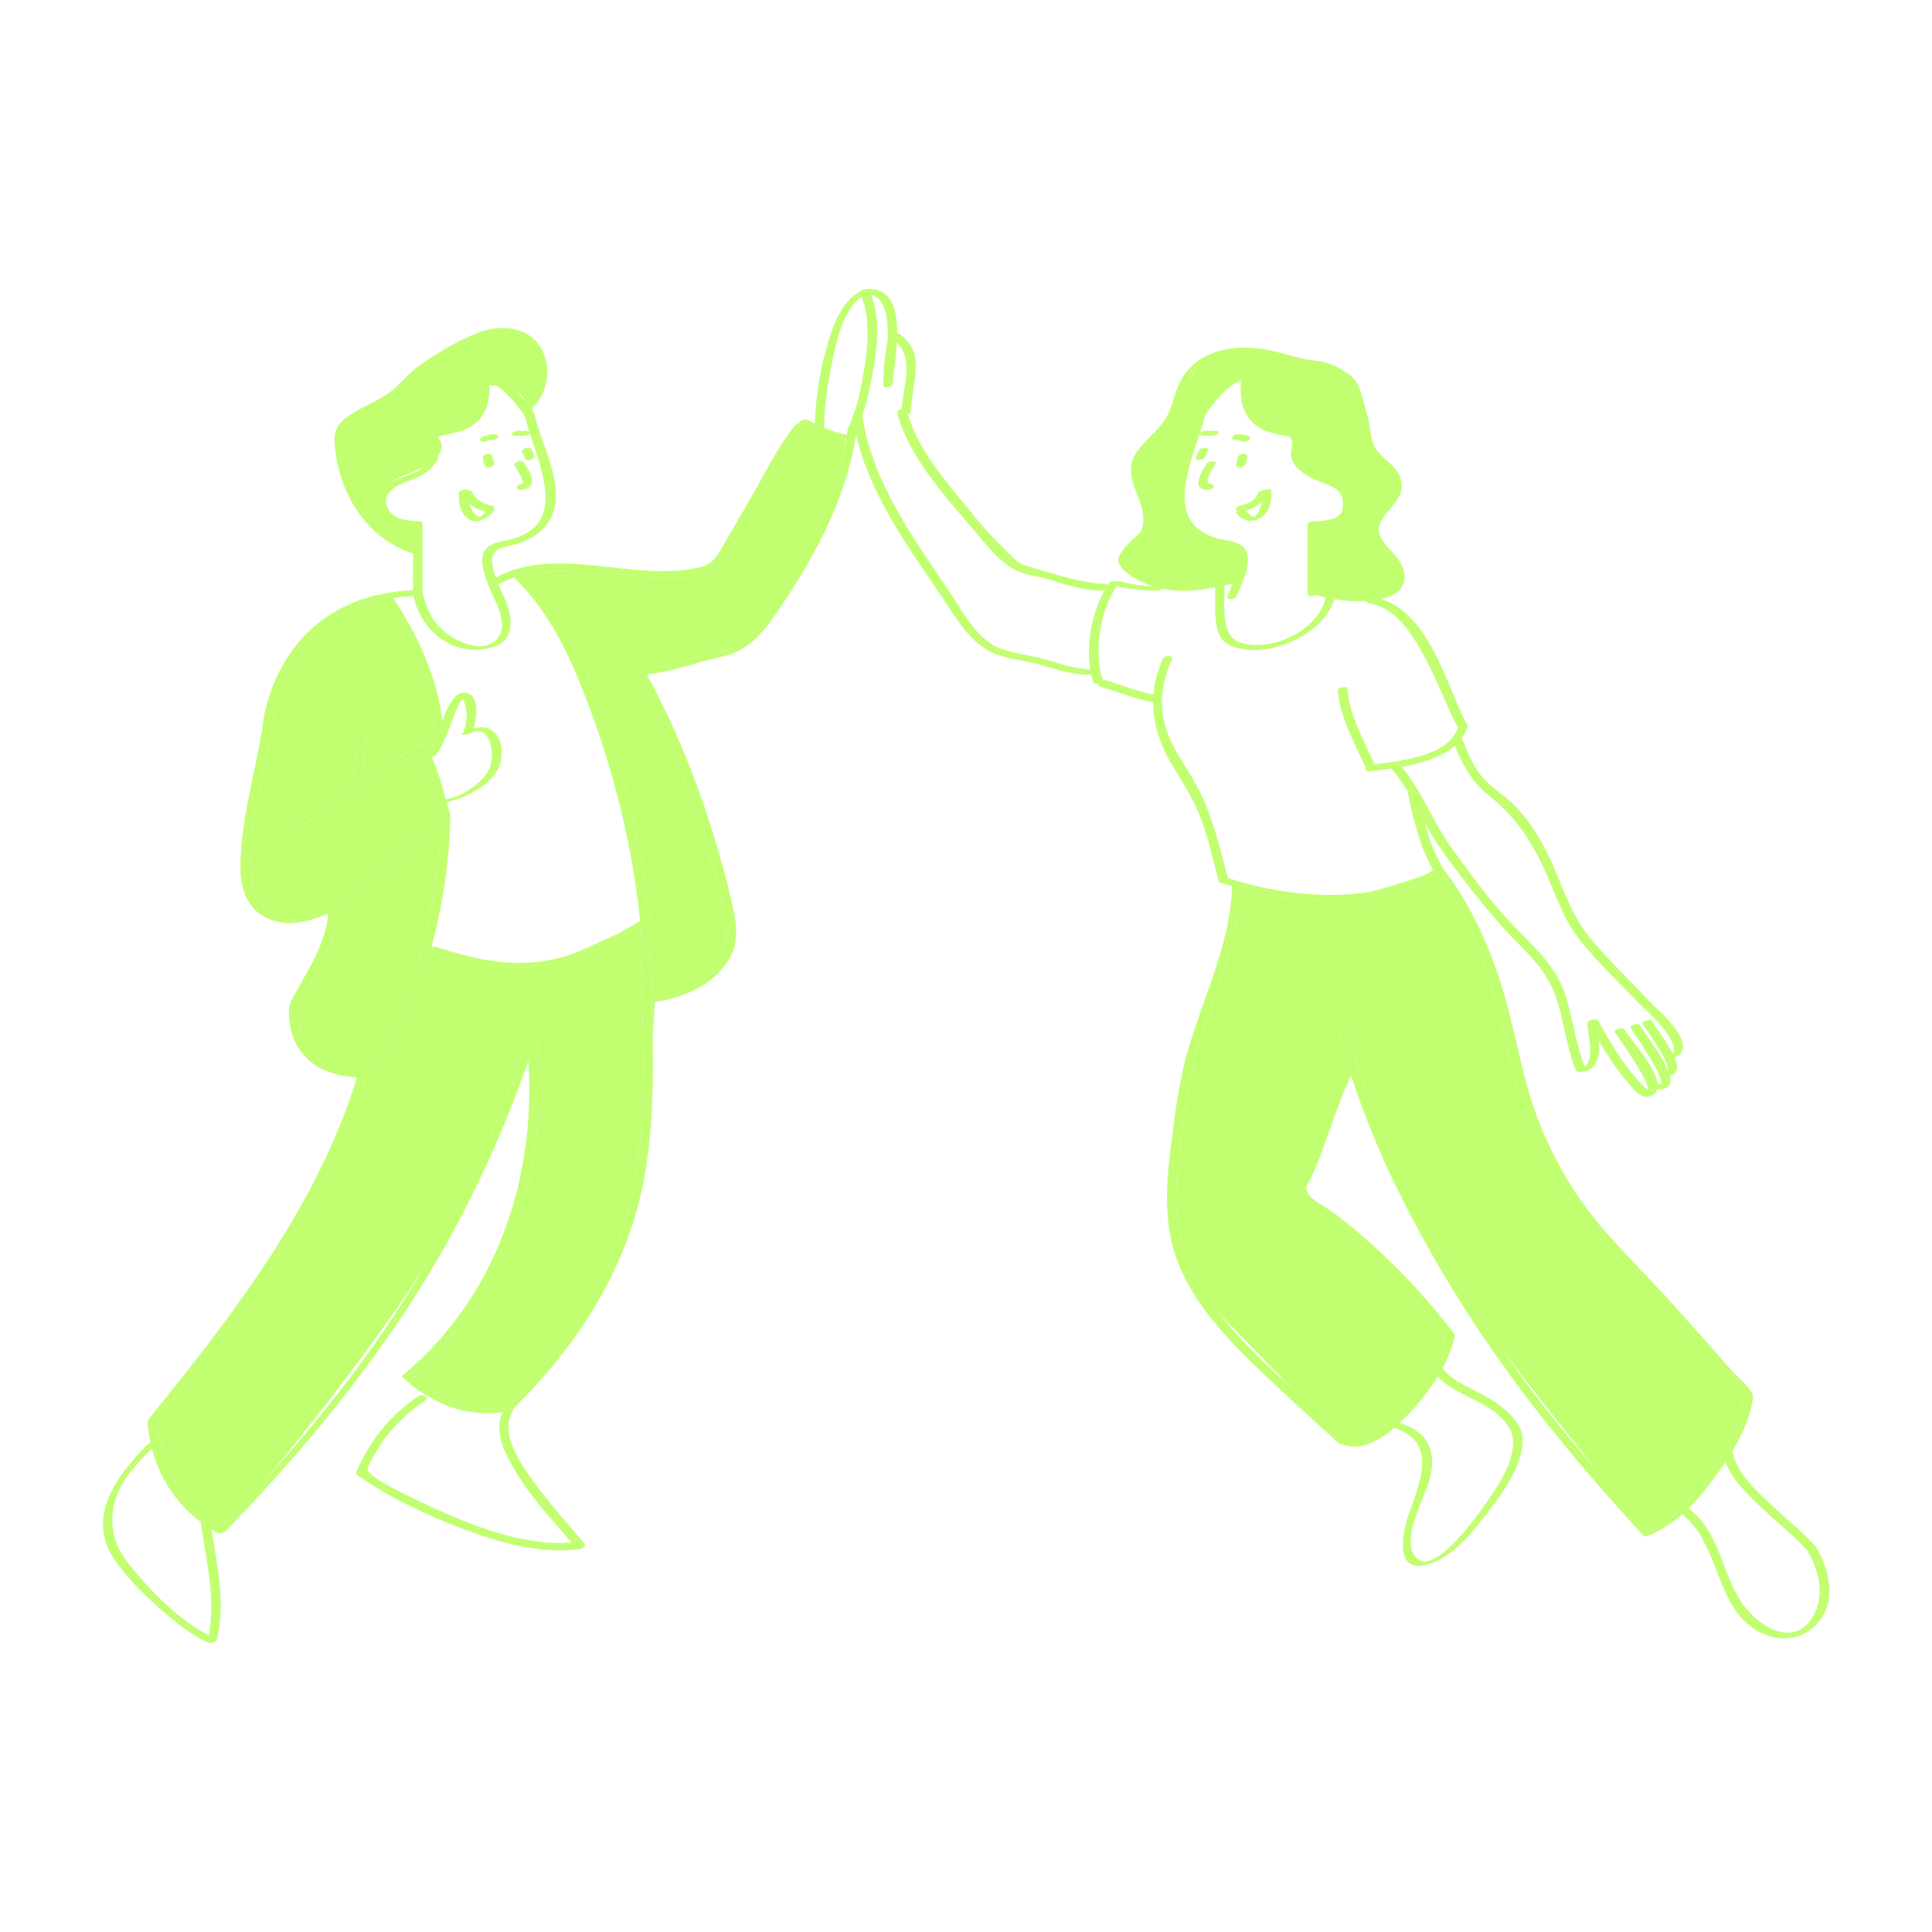
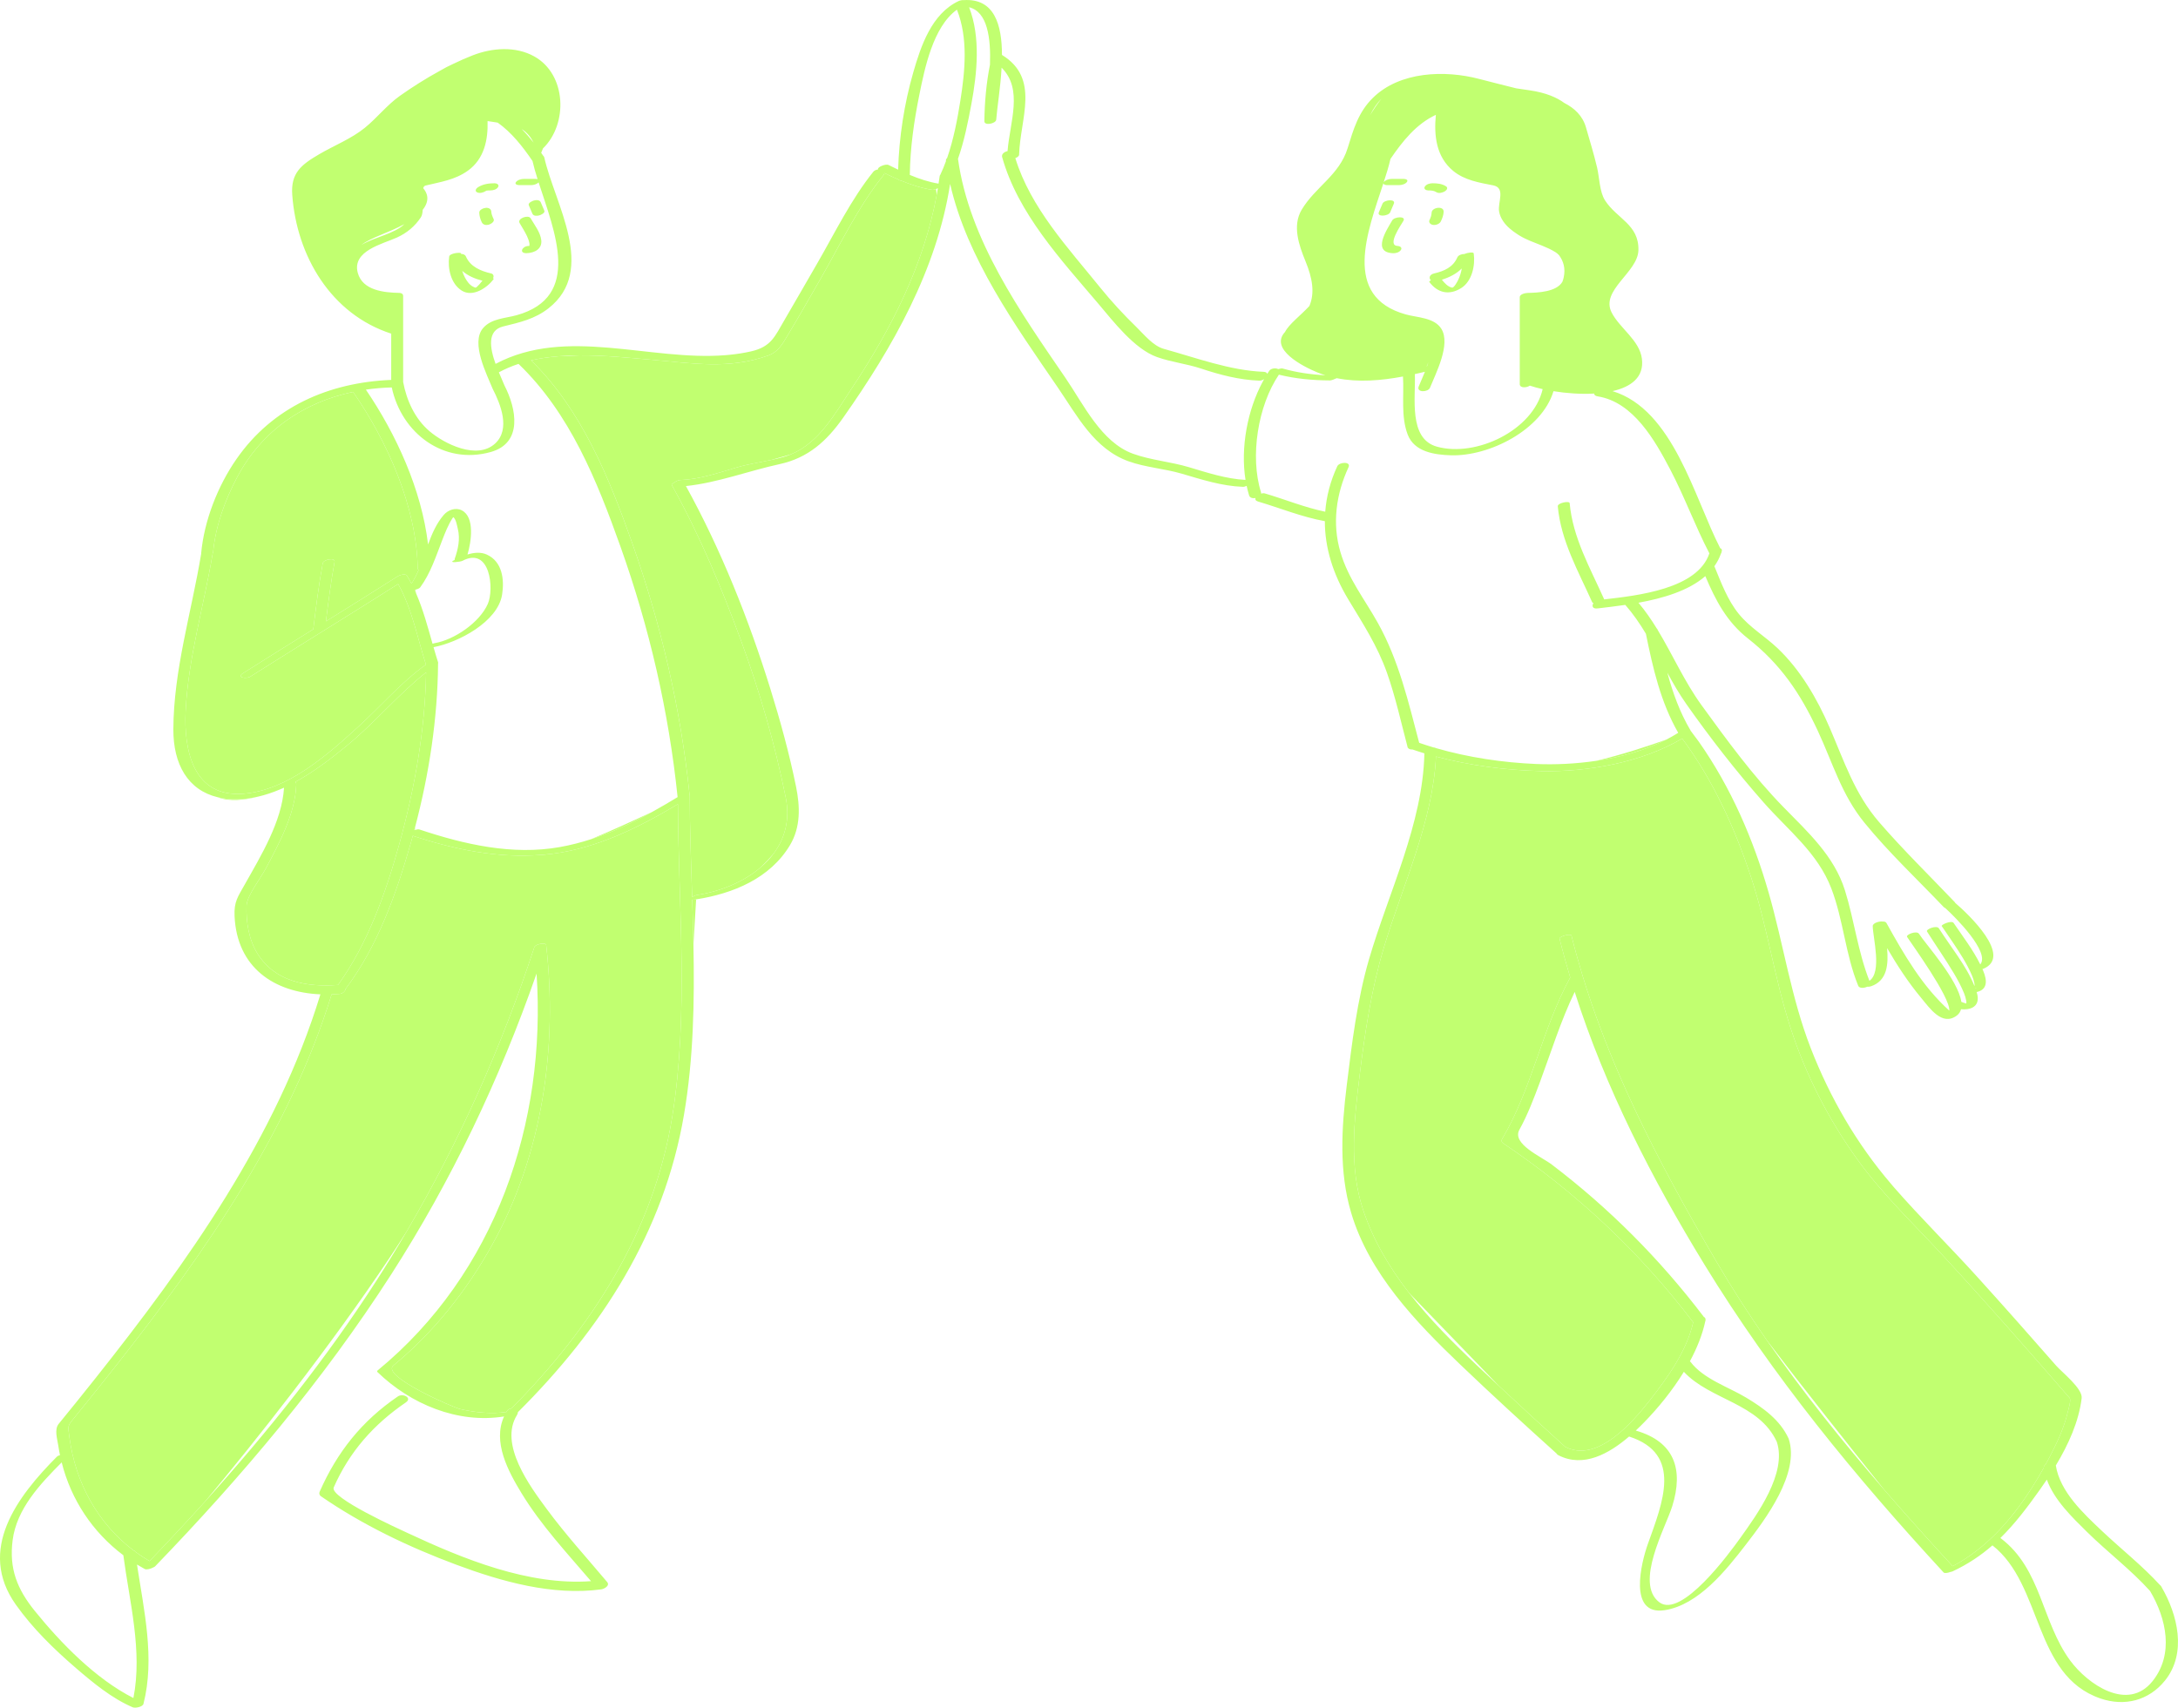
- <svg xmlns="http://www.w3.org/2000/svg" version="1.1" id="Layer_1" x="0px" y="0px" width="595.28px" height="595.28px" viewBox="0 0 595.28 595.28" enable-background="new 0 0 595.28 595.28" xml:space="preserve">
+ <svg xmlns="http://www.w3.org/2000/svg" version="1.1" id="Layer_1" x="0px" y="0px" enable-background="new 0 0 595.28 595.28" xml:space="preserve" viewBox="31.74 89.05 531.91 417.14">
  <path id="color_x5F_2" fill="#c1ff70" d="M135.806,253.29c-0.27,14.243-2.789,28.378-6.586,42.085  c-3.281,11.85-7.67,24.195-14.926,34.275c-7.624,0.569-15.365-0.738-19.685-7.682c-2.11-3.394-2.791-7.727-2.658-11.665  c0.083-2.459,3.295-6.443,4.746-9.176c3.271-6.156,7.138-13.299,7.396-20.425c0.01-0.273-0.074-0.484-0.215-0.645  c4.652-2.551,8.963-5.894,12.774-9.027C123.31,265.559,129.026,258.639,135.806,253.29z M100.012,281.936  c0.405-0.161,0.773-0.313,1.096-0.451c0.001-0.009,0.002-0.018,0.002-0.025C100.746,281.626,100.379,281.781,100.012,281.936z   M89.982,284.299c-1.844,0.055-3.513-0.123-5.031-0.484c2.843,1.107,6.578,0.671,9.885-0.176  C93.241,284.009,91.623,284.25,89.982,284.299z M166.759,297.596c-0.357,0.046-0.713,0.077-1.069,0.116  c-0.541,0.08-1.119,0.136-1.735,0.167c-10.733,0.85-21.181-1.305-31.408-4.666c-0.155,0.563-0.297,1.131-0.457,1.691  c-3.562,12.445-8.075,25.248-15.94,35.689c-0.089,0.564-0.639,1.174-1.478,1.248c-0.652,0.057-1.3,0.092-1.944,0.115  c-10.324,33.439-30.736,62.833-52.172,90.09c-3.523,4.479-7.085,8.928-10.684,13.347c-1.686,2.068-1.57,1.827-1.172,4.804  c1.482,11.093,6.912,20.969,15.658,27.594c0.215,0.045,0.363,0.138,0.387,0.293c1.116,0.824,2.288,1.592,3.51,2.307  c4.644-4.836,9.225-9.739,13.717-14.725c12.043-14.496,29.971-36.98,45.135-59.694c1.336-2.001,2.622-3.997,3.879-5.989  c12.904-21.979,23.297-45.268,31.245-69.543c0.23-0.703,2.173-1.092,2.742-0.768c0.086,0.039,0.14,0.094,0.147,0.166  c0.001,0.008,0.002,0.016,0.002,0.023c0.002,0.008,0.002,0.018,0.003,0.025c2.843,24.932-0.901,51.206-13.22,73.314  c-6.197,11.124-14.229,21.303-24.091,29.416c-3.118,2.564,14.68,10.283,16.345,10.652c3.695,0.822,7.518,1.23,11.271,0.695  c0.045-0.076,0.077-0.153,0.124-0.229c0.236-0.377,0.657-0.58,1.095-0.633c19.648-19.828,34.757-43.272,39.263-71.229  c4.065-25.216,1.519-50.979,1.392-76.388C187.881,291.111,177.738,296.183,166.759,297.596z M537.185,430.553  c-10.227-11.805-20.548-23.541-31.146-35.014c-7.001-7.578-14.524-14.715-20.583-23.106c-7.134-9.88-12.705-20.763-16.454-32.366  c-3.913-12.112-5.657-24.754-9.653-36.842c-3.975-12.021-9.238-23.566-16.785-33.77c-9.863,5.871-23.152,8.214-34.401,7.957  c-8.51-0.194-17.358-1.326-25.724-3.551c-0.793,16.021-8.169,31.496-12.727,46.648c-3.055,10.155-4.659,20.919-5.949,31.434  c-1.311,10.689-2.605,22.172,0.857,32.596c2.511,7.557,6.506,14.242,11.28,20.388l21.923,22.688  c5.355,5.002,10.748,9.968,16.193,14.875c7.794,3.981,16.322-5.878,20.561-11.275c4.334-5.52,9.125-12.153,10.67-19.164  c-13.018-17.145-28.574-31.734-46.439-43.747c-0.312-0.209-0.459-0.61-0.256-0.952c7.346-12.382,9.78-26.916,16.67-39.527  c-0.938-3.133-1.813-6.282-2.596-9.451c-0.146-0.597,2.758-1.345,2.898-0.777c0.791,3.201,1.678,6.369,2.629,9.514  c0.066,0.09,0.1,0.196,0.095,0.321c2.564,8.424,5.68,16.65,9.185,24.717c1.091,2.511,2.217,5.007,3.379,7.487  c6.02,12.849,12.924,25.311,20.075,37.527c3.88,6.628,8.035,13.066,12.399,19.355c8.838,11.572,19.748,25.353,28.556,36.371  c5.491,6.345,11.107,12.584,16.786,18.752c2.145-1.141,4.158-2.464,6.049-3.944c0.761-0.595,1.502-1.213,2.225-1.854  c5.703-5.074,10.233-11.537,13.975-18.254c-0.037-0.318,0.153-0.6,0.451-0.819c0.281-0.515,0.562-1.029,0.834-1.546  c1.879-3.565,3.647-7.296,4.574-11.241C536.919,433.193,537.596,431.027,537.185,430.553z M91.187,282.943  c10.888-0.857,20.612-9.563,28.313-16.604c5.361-4.9,10.319-10.72,16.265-14.943c-2.078-6.5-3.405-13.685-6.79-19.681  c-6.032,3.821-12.09,7.601-18.15,11.374c-0.116,0.099-0.259,0.186-0.419,0.262c-5.862,3.65-11.726,7.303-17.56,11  c-0.906,0.574-3.444,0.228-1.787-0.822c5.712-3.62,11.452-7.197,17.192-10.771c0.654-5.378,1.331-10.768,2.304-16.097  c0.179-0.978,3.098-1.475,2.896-0.369c-0.879,4.814-1.514,9.68-2.111,14.539c5.861-3.651,11.721-7.308,17.549-11.012  c0.413-0.263,1.871-0.753,2.241-0.15c0.393,0.639,0.754,1.295,1.1,1.959c0.675-1.046,1.237-2.161,1.734-3.317  c-0.128-0.131-0.212-0.301-0.216-0.524c-0.285-14.958-7.363-30.831-15.775-43.004c-11.947,2.517-22.209,9.347-28.278,20.771  c-2.979,5.605-5.314,11.982-5.905,18.356c-0.01,0.104-0.049,0.199-0.1,0.291c-2.131,12.772-5.969,25.515-6.611,38.49  C76.604,272.293,78.905,283.91,91.187,282.943z M200.797,308.826c0.117,3.659,0.222,7.32,0.295,10.98  c0.332-5.375,0.577-9.635,0.658-11.055c-0.078,0.012-0.155,0.027-0.232,0.039C201.192,308.84,200.963,308.846,200.797,308.826z   M133.371,234.031l-0.213-0.936c-0.063,0.012-0.126,0.023-0.189,0.033C133.107,233.428,133.24,233.729,133.371,234.031z   M259.345,135.414c-2.634-0.427-5.113-1.238-7.53-2.236c-0.278-0.026-0.517-0.109-0.654-0.269c-1.152-0.494-2.291-1.028-3.426-1.582  c-0.021,0.17-0.099,0.359-0.27,0.571c-6.163,7.654-10.629,17.111-15.52,25.594c-2.557,4.436-5.078,8.895-7.727,13.275  c-1.329,2.199-2.324,4.225-4.9,5.142c-9.591,3.416-18.387,1.89-28.279,1.036c-5.49-0.474-11.656-1.121-17.777-1.084  c-1.838,0.061-3.55,0.136-5.108,0.217c-2.286,0.186-4.538,0.498-6.715,1c12.383,12.115,19.063,28.668,24.737,44.736  c7.045,19.946,11.81,40.355,13.973,61.412c0,0.006-0.001,0.012,0,0.018c0.025,0.03,0.042,0.064,0.042,0.104  c0.013,8.242,0.317,16.545,0.587,24.863c0.306-0.242,0.797-0.479,1.264-0.549c5.642-0.854,11.384-3.179,15.584-6.83  c1.012-0.983,2.026-2.059,2.99-3.189c2.779-3.702,4.123-8.338,3.009-13.824c-2.635-12.974-6.296-25.728-10.863-38.153  c-4.74-12.897-10.093-25.79-16.786-37.821c-0.061-0.047-0.087-0.107-0.094-0.172c-0.025-0.046-0.048-0.092-0.073-0.137  c-0.091-0.162,0.185-0.395,0.595-0.6c0.414-0.324,0.986-0.603,1.416-0.618c4.778-0.173,9.316-1.752,13.863-3.085  c2.74-0.803,5.57-1.232,8.349-1.818c1.771-0.483,3.424-0.951,4.867-1.384c6.988-2.889,10.776-9.992,14.847-16.104  c9.589-14.396,17.621-30.15,20.75-47.242c-0.045-0.632-0.102-1.123-0.152-1.457C259.959,135.369,259.58,135.452,259.345,135.414z   M421.596,274.899c5.993-0.896,11.922-2.548,17.069-5.169C434.432,271.236,427.869,273.419,421.596,274.899z M190.906,287.447  c-4.35,2.026-9.853,4.529-14.752,6.58C181.28,292.361,186.167,290.057,190.906,287.447z M133.122,291.079  c-0.067,0.255-0.138,0.507-0.205,0.761c0.048-0.016,0.097-0.033,0.146-0.049C133.078,291.6,133.098,291.362,133.122,291.079z   M494.23,379.031c-0.197-0.236-0.396-0.473-0.594-0.707c0.176,0.204,0.339,0.417,0.516,0.62  C494.178,378.974,494.205,379.002,494.23,379.031z" />
  <path id="color_x5F_1" d="M559.636,476.735c-0.03-0.054-0.06-0.109-0.091-0.162c-0.012-0.021-0.023-0.042-0.035-0.063  c-0.052-0.087-0.126-0.154-0.209-0.211c-4.364-4.78-9.523-8.827-14.221-13.268c-4.502-4.257-10.252-9.57-11.268-15.995  c3.068-5.094,5.615-10.7,6.31-16.438c0.283-2.346-4.821-6.34-6.202-7.918c-6.372-7.283-12.791-14.526-19.282-21.705  c-6.695-7.405-13.846-14.428-20.407-21.945c-0.025-0.029-0.053-0.058-0.078-0.087c-0.177-0.203-0.34-0.416-0.516-0.62  c-8.459-9.855-14.972-21.137-19.675-33.224c-4.794-12.321-6.652-25.354-10.282-38.001c-3.751-13.069-9.238-25.743-17.072-36.893  c-0.62-0.865-1.257-1.719-1.91-2.559c-0.019-0.024-0.045-0.041-0.068-0.062c-0.015-0.041-0.011-0.077-0.036-0.12  c-2.62-4.422-4.337-9.189-5.656-14.088c1.413,2.602,2.888,5.169,4.591,7.595c5.853,8.334,12.198,16.473,18.932,24.114  c6.01,6.82,13.189,12.267,16.535,21.024c2.939,7.691,3.432,16.114,6.56,23.753c0.267,0.651,1.412,0.592,2.191,0.227  c0.313,0.021,0.659-0.014,0.97-0.122c3.959-1.39,4.229-5.364,3.887-9.311c2.477,4.22,5.125,8.321,8.276,12.101  c2.088,2.502,5.152,7.088,8.754,4.369c0.542-0.408,0.867-0.936,1.033-1.545c1.067,0.105,2.077-0.016,2.829-0.423  c0,0,0,0,0.001-0.001c1.083-0.586,1.624-1.771,0.986-3.763c0-0.001,0-0.001-0.001-0.001c2.549-0.586,2.689-2.608,1.566-5.271  c-0.05-0.119-0.109-0.233-0.162-0.352c0.097-0.022,0.185-0.047,0.25-0.075c7.211-3.063-3.705-13.353-6.876-16.071  c-0.03-0.072-0.074-0.144-0.142-0.215c-6.178-6.482-12.595-12.74-18.453-19.519c-5.989-6.929-8.539-14.88-12.105-23.137  c-3.044-7.048-7.115-14.057-12.706-19.361c-3.093-2.935-6.744-5.033-9.465-8.376c-2.739-3.366-4.307-7.628-5.944-11.596  c-0.007-0.018-0.02-0.029-0.027-0.046c0.669-0.931,1.208-1.956,1.607-3.078c0.105-0.145,0.162-0.305,0.164-0.474  c0.013-0.038,0.028-0.074,0.04-0.113c0.117-0.39-0.063-0.63-0.379-0.749c-6.326-12.269-11.452-33.853-26.3-38.367  c4.532-1.03,7.748-3.393,7.177-7.905c-0.576-4.555-5.437-7.445-7.403-11.318c-2.758-5.433,6.396-9.771,6.549-15.17  c0.178-6.316-5.247-7.689-8.146-12.188c-1.364-2.116-1.374-5.631-1.949-8.048c-0.784-3.299-1.779-6.55-2.717-9.807  c-0.823-2.859-2.834-4.702-5.269-5.944c-1.811-1.331-4.475-2.51-8.412-3.091c-1.242-0.184-2.352-0.348-3.355-0.495  c-3.007-0.761-6.023-1.497-9-2.284c-8.371-2.211-19.395-1.881-25.994,4.607c-3.568,3.508-4.738,7.666-6.185,12.328  c-2.046,6.597-7.904,9.437-11.222,15.022c-2.336,3.935-0.626,8.747,0.945,12.571c1.691,4.117,2.308,7.73,0.952,10.927  c-2.168,2.347-4.972,4.403-5.958,6.351c-3.842,4.167,4.264,8.404,8,9.913c0.612,0.247,1.232,0.461,1.855,0.657  c-3.528-0.183-7-0.668-10.435-1.649c-0.217-0.062-0.638,0.013-1.076,0.147c-0.634-0.33-1.769-0.215-2.21,0.432  c-0.163,0.238-0.313,0.494-0.471,0.741c-0.056-0.282-0.326-0.494-0.918-0.516c-8.099-0.297-16.512-3.439-24.336-5.6  c-2.631-0.727-4.817-3.501-6.689-5.322c-3.138-3.053-6.109-6.257-8.86-9.663c-7.813-9.674-16.993-19.472-20.721-31.611  c0.505-0.184,0.911-0.487,0.921-0.837c0.263-8.897,5.216-18.614-4.184-24.376c-0.01-7.311-1.815-13.864-9.308-13.387  c-0.452-0.043-0.982,0.092-1.284,0.234c-6.602,3.12-9.217,10.978-11.092,17.504c-2.181,7.588-3.438,15.734-3.675,23.678  c-0.78-0.373-1.558-0.754-2.336-1.143c-0.678-0.338-2.83,0.511-2.573,1.1c-0.447,0.049-0.883,0.225-1.143,0.547  c-5.406,6.712-9.376,14.902-13.672,22.332c-2.682,4.639-5.344,9.291-8.049,13.918c-2.361,4.038-3.237,6.509-8.135,7.632  c-1.742,0.399-3.51,0.667-5.294,0.845c-0.32,0.031-0.64,0.063-0.962,0.088c-18.488,1.475-38.896-7.051-56.148,2.127  c-1.388-3.868-2.119-8.157,1.834-9.139c4.074-1.01,7.729-1.789,11.115-4.454c11.894-9.361,1.459-25.566-1.049-36.825  c-0.041-0.182-0.136-0.318-0.263-0.424c-0.165-0.241-0.331-0.482-0.498-0.721c0.135-0.317,0.284-0.677,0.442-1.074  c6.134-5.956,5.805-18.078-2.168-22.492c-4.543-2.516-10.212-2.092-14.955-0.26c-1.553,0.6-3.122,1.291-4.688,2.05  c-1.146,0.505-2.301,1.113-3.447,1.788c-3.402,1.861-6.713,3.962-9.697,6.078c-3.185,2.259-5.574,5.393-8.595,7.836  c-3.275,2.648-7.434,4.276-11.054,6.392c-4.431,2.589-7.029,4.591-6.633,9.977c1.098,14.903,9.432,29.104,24.171,33.881  c0,3.766,0,7.532,0,11.298c-15.187,0.626-28.937,6.559-37.82,19.374c-4.544,6.556-7.853,14.971-8.595,22.973  c-0.006,0.064,0.001,0.12,0.009,0.177c-0.011,0.026-0.026,0.052-0.03,0.079c-2.344,14.159-6.714,28.301-6.771,42.742  c-0.034,8.542,3.539,14.873,10.873,16.616c1.519,0.361,3.188,0.539,5.031,0.484c1.641-0.049,3.259-0.29,4.854-0.66  c1.759-0.408,3.486-0.988,5.176-1.703c0.367-0.154,0.734-0.31,1.098-0.477c0,0.008-0.001,0.017-0.002,0.025  c-0.521,8.234-5.615,16.564-9.554,23.566c-1.738,3.092-2.683,4.271-2.529,7.754c0.556,12.669,9.733,18.678,20.964,19.147  c-10.693,34.98-32.414,65.39-54.912,93.751c-2.973,3.748-5.977,7.471-9.003,11.174c-1.108,1.356-0.342,3.682-0.104,5.279  c0.117,0.795,0.259,1.582,0.419,2.361c-0.318,0.092-0.587,0.209-0.721,0.343c-9.728,9.771-19.583,22.786-10.049,36.196  c4.131,5.811,9.269,10.819,14.653,15.459c4.18,3.6,8.775,7.411,13.895,9.602c0.598,0.256,2.421-0.093,2.612-0.844  c2.836-11.12,0.119-22.834-1.582-34.035c0.628,0.382,1.265,0.754,1.917,1.106c0.394,0.212,1.426-0.039,2.059-0.397  c0.193-0.076,0.354-0.164,0.447-0.261c21.285-22.051,41.08-45.52,57.672-71.336c14.764-22.976,26.508-47.711,35.489-73.471  c2.45,36.438-10.009,73.255-38.811,96.944c-0.143,0.117-0.187,0.262-0.051,0.393c8.107,7.834,19.581,12.673,30.924,10.852  c-2.841,6.252,0.987,13.366,4.309,18.812c4.753,7.791,11.021,14.505,16.928,21.421c-15.257,1.113-31.183-5.42-44.651-11.701  c-2.232-1.042-19.271-8.729-18.184-11.2c3.846-8.737,9.775-15.418,17.617-20.765c1.621-1.105-0.716-2.307-1.959-1.459  c-8.799,6.001-14.816,13.558-19.098,23.283c-0.168,0.382-0.061,0.841,0.289,1.082c10.16,7.014,21.49,12.416,33.032,16.723  c11.07,4.13,23.554,7.65,35.463,6.037c0.679-0.092,2.193-0.887,1.429-1.796c-4.966-5.909-10.158-11.601-14.747-17.82  c-4.097-5.554-11.741-15.838-7.262-22.981c0.159-0.254,0.216-0.479,0.21-0.679c20.381-20.266,35.668-43.972,40.56-72.628  c2.339-13.706,2.589-27.641,2.313-41.59c-0.073-3.66-0.178-7.321-0.295-10.98c0.166,0.02,0.396,0.014,0.721-0.035  c0.077-0.012,0.154-0.027,0.232-0.039c9.02-1.404,18.082-5.125,22.938-13.277c2.623-4.404,2.452-9.395,1.471-14.227  c-1.646-8.099-3.837-16.082-6.29-23.969c-5.272-16.946-12.015-33.906-20.609-49.492c7.705-0.797,15.368-3.726,22.868-5.355  c6.982-1.518,11.51-5.625,15.534-11.342c12.098-17.187,22.857-36.099,26.118-57.107c4.145,18.178,15.99,34.664,26.286,49.704  c4.775,6.976,8.886,15.02,17.283,18.05c4.117,1.486,8.748,1.782,12.98,3.022c4.923,1.442,9.78,3.029,14.944,3.217  c0.279,0.011,0.615-0.087,0.928-0.237c0.171,0.796,0.361,1.581,0.599,2.338c0.188,0.603,0.892,0.763,1.563,0.639  c-0.119,0.342,0.02,0.671,0.617,0.848c5.458,1.613,10.702,3.788,16.316,4.8c-0.012,6.536,2.027,12.974,5.691,19.059  c3.584,5.95,7.137,11.352,9.479,17.975c2.086,5.897,3.428,12.057,5.021,18.097c-0.013,0.081,0.016,0.156,0.092,0.223  c0.203,0.332,0.648,0.451,1.128,0.419c0.96,0.326,1.922,0.65,2.899,0.944c-0.379,17.223-8.755,33.98-13.515,50.272  c-2.896,9.911-4.193,20.598-5.448,30.83c-1.271,10.37-1.934,21.014,1.077,31.135c4.419,14.854,15.812,26.716,26.739,37.161  c7.667,7.33,15.495,14.498,23.378,21.595c0.095,0.177,0.26,0.343,0.53,0.481c6.09,3.113,12.348-0.397,17.234-4.588  c13.213,4.269,8.147,16.229,4.553,26.326c-1.566,4.4-4.868,17.457,4.102,16.098c8.32-1.262,15.102-9.863,19.875-16.043  c4.775-6.184,13.243-17.431,10.434-25.867c-2.109-4.576-6.121-7.445-10.322-9.986c-4.384-2.65-10.49-4.575-13.658-8.785  c-0.037-0.049-0.082-0.09-0.131-0.127c1.714-3.188,3.046-6.492,3.754-9.777c0.052-0.113,0.075-0.231,0.061-0.354  c0.021-0.346-0.146-0.579-0.417-0.712c-10.685-14.063-23.067-26.523-37.134-37.211c-2.543-1.932-9.831-5.036-7.907-8.516  c2.03-3.674,3.532-7.644,4.992-11.568c2.757-7.416,5.082-14.969,8.513-22.088c7.453,23.414,18.936,45.775,31.671,66.584  c16.722,27.322,36.748,51.716,58.428,75.236c0.231,0.252,1.003,0.117,1.673-0.131c0.219-0.039,0.41-0.09,0.534-0.148  c3.774-1.773,6.917-3.902,9.712-6.342c12.327,9.639,9.932,31.74,26.348,37.391c5.913,2.035,11.847,0.536,15.799-4.378  C565.873,492.859,563.555,483.474,559.636,476.735z M514.156,330.465c-0.007-0.018-0.013-0.035-0.02-0.053  c0.097-0.002,0.219-0.008,0.383-0.017C514.422,330.4,514.296,330.426,514.156,330.465z M458.608,245.005  c7.956,6.252,12.786,13.368,17.053,22.528c3.686,7.913,5.8,15.601,11.409,22.488c5.952,7.308,12.888,13.808,19.381,20.623  c0.097,0.102,0.221,0.173,0.358,0.224c2.532,2.285,10.995,10.792,8.556,13.774c-1.775-3.589-4.285-6.849-6.518-10.139  c-0.484-0.714-3.126,0.44-2.898,0.775c1.746,2.572,3.539,5.103,5.15,7.763c0.85,1.403,1.624,2.851,2.262,4.363  c0.246,0.582,0.422,1.183,0.557,1.799c0.069,0.318,0.06,0.553,0.029,0.729c-2.019-5.044-5.838-9.589-8.692-14.105  c-0.533-0.843-3.253,0.215-2.898,0.777c2.151,3.402,4.46,6.699,6.526,10.157c0.94,1.575,1.809,3.195,2.509,4.892  c0.252,0.612,0.427,1.243,0.547,1.893c0.04,0.214,0.035,0.429,0.01,0.643c-0.39-0.104-0.774-0.225-1.147-0.378  c-0.02-0.007-0.044-0.009-0.065-0.015c-0.759-5.358-8.719-14.094-10.343-16.643c-0.548-0.858-3.271,0.193-2.898,0.777  c1.035,1.623,10.527,14.645,10.303,17.997c-6.617-5.962-11.06-13.697-15.36-21.425c-0.146-0.261-0.493-0.352-0.9-0.338  c-0.821-0.128-2.455,0.354-2.44,1.113c0.059,2.941,2.313,11.196-0.809,13.365c-2.814-7.101-3.709-14.822-5.979-22.097  c-2.613-8.374-9.042-14.232-15-20.319c-7.407-7.567-13.839-16.381-20.042-24.939c-4.164-5.746-7.035-12.316-10.696-18.359  c-0.003-0.012-0.006-0.023-0.008-0.035c-0.026-0.131-0.1-0.231-0.203-0.307c-1.347-2.196-2.809-4.316-4.478-6.299  c5.957-1.083,12.226-2.908,16.329-6.499C450.698,235.65,453.426,240.932,458.608,245.005z M369.116,113.149  c-0.988,1.257-1.923,2.646-2.781,4.06C367.122,115.582,368.06,114.246,369.116,113.149z M369.604,133.775  c-0.039,0.354,0.534,0.495,0.866,0.495c0.982,0,1.964,0,2.946,0c0.641,0,1.509-0.229,1.92-0.765c0.42-0.545-0.355-0.749-0.758-0.749  c-0.982,0-1.965,0-2.946,0c-0.642,0-1.509,0.229-1.92,0.765c-0.032,0.042-0.045,0.078-0.063,0.115  c0.676-2.069,1.275-4.019,1.669-5.764c2.964-4.342,6.296-8.528,11.085-10.771c-0.488,5.055,0.063,10.242,4.232,13.696  c2.747,2.276,6.367,2.874,9.757,3.53c3.128,0.605,1.081,4.167,1.454,6.379c0.148,0.879,0.51,1.66,0.988,2.371  c0.014,0.021,0.025,0.041,0.039,0.061c0.865,1.26,2.125,2.275,3.418,3.109c0.008,0.005,0.015,0.01,0.021,0.014  c0.185,0.119,0.369,0.24,0.554,0.352c1.641,0.996,3.454,1.63,5.232,2.341c0.106,0.042,0.214,0.085,0.32,0.128  c1.101,0.448,2.183,0.937,3.197,1.571c0.327,0.205,0.612,0.457,0.872,0.731c1.096,1.49,1.604,3.233,1.144,5.409  c-0.083,0.393-0.192,0.753-0.321,1.087c-1.417,2.482-5.975,2.669-8.42,2.721c-0.547,0.012-1.997,0.252-1.997,1.063  c0,7.072,0,14.145,0,21.217c0,1.005,1.65,0.929,2.466,0.371c0.902,0.305,1.955,0.596,3.129,0.856  c-2.326,10.083-16.289,16.704-25.822,14.053c-7.008-1.947-5.164-11.999-5.393-17.702c0-0.008,0-0.016,0-0.023  c0.365-0.08,0.725-0.167,1.088-0.25c0.457-0.105,0.918-0.207,1.37-0.315c-0.578,1.439-1.165,2.716-1.515,3.593  c-0.607,1.523,2.303,1.438,2.76,0.291c1.38-3.46,5.141-10.587,2.765-14.394c-1.714-2.745-5.901-2.728-8.688-3.505  C359.408,161.494,365.711,145.666,369.604,133.775z M380.17,178.521l0.435-1.04c-0.112,0.346-0.229,0.688-0.353,1.027  C380.228,178.51,380.195,178.518,380.17,178.521z M162.059,123.889c-0.923-1.173-1.888-2.291-2.92-3.327  C160.533,121.444,161.451,122.679,162.059,123.889z M130.493,143.804c-2.511,2.405-7.206,3.11-10.49,5.078  C122.4,147.029,126.687,145.911,130.493,143.804z M119.122,155.722c-1.485-5.415,6.117-7.077,9.563-8.651  c2.425-1.107,4.367-2.72,5.839-4.932c0.286-0.432,0.408-1.088,0.452-1.838c1.906-2.399,1.02-4.25,0.115-5.282  c0.107-0.338,0.277-0.571,0.547-0.637c3.701-0.903,7.217-1.363,10.401-3.663c3.958-2.857,4.915-7.518,4.774-12.096  c0.567,0.088,1.365,0.211,2.478,0.383c3.419,2.431,6.073,5.818,8.496,9.365c0.311,1.379,0.745,2.873,1.241,4.443  c-0.143-0.038-0.289-0.058-0.406-0.058c-0.982,0-1.965,0-2.947,0c-0.641,0-1.509,0.229-1.92,0.765  c-0.42,0.545,0.355,0.749,0.758,0.749c0.982,0,1.965,0,2.947,0c0.598,0,1.38-0.211,1.817-0.673  c3.868,11.986,10.685,27.978-5.354,32.449c-2.79,0.778-6.183,0.787-8.207,3.154c-3.108,3.635,0.976,11.399,2.329,14.795  c1.968,3.817,4.399,9.898,0.626,13.388c-4.428,4.094-12.43,0.082-16.051-3.009c-3.561-3.04-5.572-7.497-6.423-12.006  c0-7.006,0-14.012,0-21.018c0-0.513-0.432-0.74-0.915-0.75C125.527,160.522,120.301,160.016,119.122,155.722z M127.416,183.694  c2.393,11.188,12.677,18.982,24.154,15.778c7.919-2.21,6.296-10.582,3.374-16.252c-0.329-0.826-0.846-1.955-1.372-3.219  c1.531-0.83,3.137-1.511,4.805-2.057c12.551,12.059,19.16,28.537,24.901,44.646c7.069,19.84,11.775,40.226,13.946,61.18  c-2.083,1.266-4.186,2.503-6.318,3.677c-4.739,2.609-9.626,4.914-14.752,6.58c-2.491,0.809-5.038,1.47-7.653,1.938  c-11.579,2.071-23.354-0.625-34.316-4.287c-0.251-0.084-0.683-0.022-1.122,0.113c-0.049,0.016-0.098,0.033-0.146,0.049  c0.067-0.254,0.138-0.506,0.205-0.761c3.429-13.012,5.489-26.509,5.603-39.951c0.03-0.093,0.039-0.188,0.008-0.286  c-0.394-1.217-0.76-2.455-1.118-3.702c6.034-1.132,15.704-6.188,16.749-12.843c0.584-3.719,0.053-8.052-3.737-9.78  c-1.455-0.663-3.126-0.499-4.716-0.014c0.921-3.07,1.836-9.111-1.377-10.78c-1.504-0.781-3.36-0.122-4.418,1.107  c-1.783,2.07-2.875,4.598-3.834,7.221c-1.574-13.365-7.758-26.892-15.189-37.822C123.162,183.928,125.272,183.748,127.416,183.694z   M142.802,225.817c-0.11,0.058-0.221,0.114-0.327,0.171c-1.232,0.652,1.695,0.332,2.211,0.059c6.781-3.595,7.777,6.9,6.191,10.512  c-2.019,4.595-8.217,8.796-13.022,9.608c-0.158,0.026-0.321,0.073-0.481,0.132c-1.174-4.134-2.303-8.348-4.002-12.268  c-0.131-0.303-0.264-0.604-0.402-0.902c0.063-0.01,0.127-0.021,0.189-0.033c0.52-0.104,1.013-0.307,1.211-0.576  c2.499-3.393,3.837-7.572,5.349-11.46c0.732-1.882,1.466-3.789,2.566-5.491c0.088-0.073,0.151-0.134,0.199-0.186  c0.682,0.701,0.845,1.974,1.064,2.856c0.617,2.47,0.065,4.96-0.75,7.291C142.758,225.645,142.766,225.738,142.802,225.817z   M91.187,282.943c-12.281,0.967-14.583-10.65-14.108-20.253c0.643-12.976,4.48-25.718,6.611-38.49c0.051-0.092,0.09-0.188,0.1-0.291  c0.591-6.374,2.927-12.751,5.905-18.356c6.069-11.424,16.331-18.254,28.278-20.771c8.412,12.173,15.49,28.046,15.775,43.004  c0.004,0.224,0.088,0.394,0.216,0.524c-0.497,1.156-1.06,2.271-1.734,3.317c-0.346-0.664-0.707-1.32-1.1-1.959  c-0.37-0.603-1.828-0.112-2.241,0.15c-5.828,3.704-11.688,7.36-17.549,11.012c0.598-4.859,1.232-9.725,2.111-14.539  c0.201-1.105-2.718-0.608-2.896,0.369c-0.973,5.329-1.649,10.719-2.304,16.097c-5.74,3.574-11.48,7.151-17.192,10.771  c-1.657,1.05,0.881,1.396,1.787,0.822c5.834-3.697,11.697-7.35,17.56-11c0.16-0.076,0.303-0.163,0.419-0.262  c6.061-3.773,12.118-7.553,18.15-11.374c3.385,5.996,4.712,13.181,6.79,19.681c-5.945,4.224-10.903,10.043-16.265,14.943  C111.799,273.38,102.074,282.086,91.187,282.943z M94.609,321.969c-2.11-3.394-2.791-7.727-2.658-11.665  c0.083-2.459,3.295-6.443,4.746-9.176c3.271-6.156,7.138-13.299,7.396-20.425c0.01-0.273-0.074-0.484-0.215-0.645  c4.652-2.551,8.963-5.894,12.774-9.027c6.656-5.473,12.373-12.393,19.152-17.741c-0.27,14.243-2.789,28.378-6.586,42.085  c-3.281,11.85-7.67,24.195-14.926,34.275C106.67,330.22,98.929,328.912,94.609,321.969z M64.318,503.842  c-9.243-4.681-17.763-13.473-24.044-21.228c-4.34-5.358-6.342-10.353-5.45-17.319c0.979-7.653,6.691-13.697,11.98-19.012  c2.3,9.143,7.573,17.065,15.057,22.683C63.357,480.326,66.592,492.394,64.318,503.842z M195.911,361.874  c-4.506,27.957-19.614,51.401-39.263,71.229c-0.438,0.053-0.858,0.256-1.095,0.633c-0.047,0.075-0.079,0.152-0.124,0.229  c-3.754,0.535-7.576,0.127-11.271-0.695c-1.665-0.369-19.463-8.088-16.345-10.652c9.862-8.113,17.894-18.292,24.091-29.416  c12.318-22.108,16.063-48.383,13.22-73.314c-0.001-0.008-0.001-0.018-0.003-0.025c0-0.008-0.001-0.016-0.002-0.023  c-0.008-0.072-0.062-0.127-0.147-0.166c-0.569-0.324-2.512,0.064-2.742,0.768c-7.948,24.275-18.341,47.563-31.245,69.543  c-2.32,3.953-4.713,7.868-7.197,11.734c-12.324,19.177-26.566,37.022-41.816,53.949c-4.492,4.985-9.073,9.889-13.717,14.725  c-1.222-0.715-2.394-1.482-3.51-2.307c-0.023-0.155-0.172-0.248-0.387-0.293c-8.746-6.625-14.176-16.501-15.658-27.594  c-0.398-2.977-0.514-2.735,1.172-4.804c3.599-4.419,7.16-8.867,10.684-13.347c21.436-27.257,41.848-56.65,52.172-90.09  c0.645-0.023,1.292-0.059,1.944-0.115c0.839-0.074,1.389-0.684,1.478-1.248c7.865-10.441,12.379-23.244,15.94-35.689  c0.16-0.561,0.302-1.129,0.457-1.691c10.228,3.361,20.675,5.516,31.408,4.666c0.577-0.046,1.155-0.104,1.735-0.167  c0.356-0.039,0.712-0.07,1.069-0.116c10.979-1.413,21.122-6.484,30.544-12.109C197.43,310.896,199.977,336.658,195.911,361.874z   M260.494,136.684c-3.129,17.092-11.161,32.847-20.75,47.242c-4.07,6.112-7.858,13.216-14.847,16.104  c-0.576,0.238-1.167,0.458-1.789,0.636c-1.014,0.29-2.043,0.529-3.078,0.748c-2.778,0.586-5.608,1.016-8.349,1.818  c-4.547,1.333-9.085,2.912-13.863,3.085c-0.43,0.016-1.002,0.294-1.416,0.618c-0.41,0.205-0.686,0.438-0.595,0.6  c0.025,0.045,0.048,0.091,0.073,0.137c0.007,0.064,0.033,0.125,0.094,0.172c6.693,12.031,12.046,24.924,16.786,37.821  c4.567,12.426,8.229,25.18,10.863,38.153c1.114,5.486-0.229,10.122-3.009,13.824c-0.867,1.155-1.874,2.22-2.99,3.189  c-4.2,3.651-9.942,5.977-15.584,6.83c-0.467,0.07-0.958,0.307-1.264,0.549c-0.27-8.318-0.574-16.621-0.587-24.863  c0-0.039-0.017-0.073-0.042-0.104c-0.001-0.006,0-0.012,0-0.018c-2.163-21.057-6.928-41.466-13.973-61.412  c-5.675-16.068-12.354-32.621-24.737-44.736c2.177-0.502,4.429-0.814,6.715-1c1.689-0.139,3.396-0.206,5.108-0.217  c6.121-0.037,12.287,0.61,17.777,1.084c9.893,0.854,18.688,2.38,28.279-1.036c2.576-0.917,3.571-2.942,4.9-5.142  c2.648-4.381,5.17-8.84,7.727-13.275c4.891-8.482,9.356-17.939,15.52-25.594c0.171-0.212,0.249-0.401,0.27-0.571  c1.135,0.554,2.273,1.088,3.426,1.582c0.138,0.159,0.376,0.242,0.654,0.269c2.417,0.998,4.896,1.81,7.53,2.236  c0.235,0.038,0.614-0.045,0.997-0.188c0.15-0.055,0.299-0.119,0.442-0.189C260.694,135.588,260.594,136.136,260.494,136.684z   M263.048,127.65c-0.204,0.188-0.328,0.408-0.296,0.652c0.004,0.034,0.011,0.067,0.016,0.102c-0.418,1.139-0.869,2.256-1.378,3.326  c-0.089,0.105-0.147,0.22-0.163,0.342c-0.079,0.617-0.183,1.229-0.275,1.842c-2.453-0.417-4.765-1.189-7.018-2.134  c0.085-6.583,1.03-13.188,2.338-19.628c1.279-6.299,3.328-16.569,9.17-20.74c2.768,6.977,1.986,14.946,0.842,22.198  C265.563,118.18,264.621,123.113,263.048,127.65z M335.92,206.284c-4.749-0.259-9.289-1.757-13.82-3.111  c-4.482-1.341-9.275-1.702-13.654-3.282c-7.758-2.8-12.13-12.143-16.488-18.509c-10.996-16.062-23.531-33.785-26.26-53.538  c1.523-4.325,2.449-8.953,3.27-13.367c1.403-7.553,2.297-16.296-0.551-23.654c4.482,1.09,5.33,7.496,5.093,14.047  c-0.906,4.524-1.306,9.193-1.37,13.793c-0.018,1.182,2.825,0.576,2.895-0.371c0.217-2.936,1.037-7.791,1.313-12.71  c5.319,5.271,2.021,13.278,1.454,20.387c-0.787,0.155-1.523,0.716-1.319,1.45c3.812,13.726,14.454,25.168,23.469,35.796  c3.665,4.32,8.806,11.081,14.361,13.06c3.462,1.233,7.203,1.631,10.711,2.795c4.669,1.551,9.36,2.787,14.296,2.968  c0.277,0.011,0.555-0.067,0.811-0.19c0.115-0.056,0.228-0.117,0.332-0.19c-0.114,0.201-0.221,0.411-0.332,0.616  C336.382,189.197,334.66,198.438,335.92,206.284z M378.33,270.501c-2.649-10.057-4.969-20.085-10.07-29.248  c-3.27-5.872-7.235-10.776-9.171-17.36c-2.054-6.982-1.033-14.21,1.989-20.714c0.667-1.436-2.255-1.298-2.746-0.24  c-1.718,3.696-2.661,7.415-2.945,11.113c-5.043-1.039-9.802-3.009-14.74-4.468c-0.281-0.083-0.604-0.054-0.92,0.042  c0.01-0.104,0.007-0.212-0.028-0.325c-2.735-8.732-0.758-21.154,4.37-28.727c4.096,1.01,8.25,1.383,12.484,1.41  c0.29,0.002,1.067-0.27,1.637-0.551c5.285,1.06,10.829,0.59,16.184-0.409c0.289,4.688-0.543,9.677,1.138,14.146  c1.614,4.292,6.61,4.976,10.574,5.098c9.341,0.286,22.177-6.17,25.047-15.658c3.108,0.501,6.641,0.768,9.944,0.582  c-0.023,0.306,0.207,0.578,0.864,0.684c8.709,1.389,13.978,10.775,17.7,17.862c3.508,6.677,6.078,13.8,9.563,20.483  c-2.896,8.692-17.4,10.297-25.712,11.254c0.002-0.031,0.002-0.063-0.012-0.094c-3.393-7.592-7.648-14.996-8.399-23.428  c-0.055-0.613-2.973-0.061-2.898,0.775c0.751,8.433,5.007,15.838,8.399,23.428c0.052,0.115,0.165,0.188,0.312,0.23  c-0.441,0.646-0.261,1.44,0.999,1.289c1.987-0.238,4.312-0.499,6.772-0.86c1.926,2.191,3.552,4.574,5.038,7.048  c1.698,8.398,3.599,16.715,7.893,24.2c-0.945,0.591-1.919,1.151-2.931,1.667c-5.147,2.621-11.076,4.273-17.069,5.169  c-4.988,0.745-10.018,0.973-14.673,0.78c-8.083-0.335-16.612-1.586-24.524-3.889c-0.119-0.094-0.315-0.143-0.551-0.154  C380.659,271.283,379.485,270.905,378.33,270.501z M465.668,441.256c2.549,7.649-4.819,17.758-8.932,23.51  c-2.512,3.514-14.373,19.792-19.771,15.677c-6.093-4.646,1.521-18.183,3.165-23.441c2.813-8.989,0.577-15.773-8.903-18.495  c0.728-0.682,1.414-1.363,2.056-2.021c3.388-3.472,6.876-7.733,9.688-12.331C449.436,431.098,461.301,431.775,465.668,441.256z   M516.9,465.842c-0.723,0.642-1.464,1.26-2.225,1.854c-1.891,1.48-3.904,2.804-6.049,3.944  c-5.679-6.168-11.295-12.407-16.786-18.752c-10.101-11.67-19.765-23.707-28.556-36.371c-4.364-6.289-8.52-12.728-12.399-19.355  c-7.151-12.217-14.056-24.679-20.075-37.527c-1.162-2.48-2.288-4.977-3.379-7.487c-3.505-8.066-6.62-16.293-9.185-24.717  c0.005-0.125-0.028-0.231-0.095-0.321c-0.951-3.145-1.838-6.313-2.629-9.514c-0.141-0.567-3.045,0.181-2.898,0.777  c0.783,3.169,1.658,6.318,2.596,9.451c-6.89,12.611-9.324,27.146-16.67,39.527c-0.203,0.342-0.056,0.743,0.256,0.952  c17.865,12.013,33.422,26.603,46.439,43.747c-1.545,7.011-6.336,13.645-10.67,19.164c-4.238,5.397-12.767,15.257-20.561,11.275  c-5.445-4.907-10.838-9.873-16.193-14.875c-1.674-1.563-3.359-3.114-5.023-4.688c-5.965-5.643-11.865-11.521-16.899-18.001  c-4.774-6.146-8.77-12.831-11.28-20.388c-3.463-10.424-2.168-21.906-0.857-32.596c1.29-10.515,2.895-21.278,5.949-31.434  c4.558-15.152,11.934-30.628,12.727-46.648c8.365,2.225,17.214,3.356,25.724,3.551c11.249,0.257,24.538-2.086,34.401-7.957  c7.547,10.203,12.811,21.748,16.785,33.77c3.996,12.088,5.74,24.729,9.653,36.842c3.749,11.604,9.32,22.486,16.454,32.366  c6.059,8.392,13.582,15.528,20.583,23.106c10.599,11.473,20.92,23.209,31.146,35.014c0.411,0.475-0.266,2.641-0.45,3.429  c-0.927,3.945-2.695,7.676-4.574,11.241c-0.272,0.517-0.553,1.031-0.834,1.546c-0.298,0.22-0.488,0.501-0.451,0.819  C527.134,454.305,522.604,460.768,516.9,465.842z M557.417,499.744c-6.061,7.536-15.829,0.721-20.077-5.03  c-6.988-9.463-7.027-22.323-16.93-29.864c-0.043-0.033-0.094-0.059-0.146-0.082c3.483-3.408,6.474-7.344,9.597-11.736  c0.587-0.826,1.174-1.674,1.755-2.54c1.821,5.012,6.19,9.21,9.828,12.795c5,4.927,10.678,9.198,15.387,14.413  c0.004,0.007,0.005,0.014,0.009,0.021C560.813,484.436,562.718,493.151,557.417,499.744z M148.457,134.798  c1.273-0.796,2.644-0.979,4.115-0.98c0.502-0.001,1.171,0.359,0.808,0.937c-0.384,0.609-1.24,0.813-1.907,0.813  c-0.341,0-0.488-0.009-0.793,0.036c-0.073,0.011-0.111,0.015-0.136,0.016c-0.024,0.011-0.06,0.025-0.134,0.051  c0.161-0.056-0.188,0.133-0.127,0.095c-0.559,0.35-1.437,0.576-2.058,0.249C147.61,135.688,148.036,135.062,148.457,134.798z   M151.722,140.77c0.02,0.571,0.314,1.254,0.571,1.785c0.314,0.652-0.724,1.256-1.184,1.379c-0.671,0.18-1.396,0.057-1.715-0.602  c-0.358-0.744-0.58-1.513-0.608-2.34c-0.024-0.713,1.05-1.127,1.597-1.169C151.042,139.773,151.697,140.047,151.722,140.77z   M144.514,160.044c2.698,1.683,6.176-0.672,7.759-2.772c0.1-0.133,0.019-0.205-0.13-0.248c0.264-0.455,0.139-1.041-0.455-1.178  c-2.532-0.584-5.068-1.618-6.173-4.156c-0.191-0.439-0.672-0.615-1.19-0.612c0.005-0.041,0.007-0.083,0.013-0.124  c0.047-0.334-2.774-0.1-2.898,0.777C141.029,154.637,141.855,158.387,144.514,160.044z M149.583,157.632  c-0.057,0.052-0.122,0.095-0.168,0.155c-0.377,0.5-0.745,0.913-1.202,1.329c-0.557,0.388-0.657,0.456-0.305,0.204  c-0.236-0.05-0.457-0.137-0.663-0.26c-0.888-0.447-1.481-1.345-1.945-2.187c-0.287-0.522-0.506-1.082-0.675-1.658  C145.986,156.42,147.727,157.159,149.583,157.632z M158.64,143.531c-0.657-1.134,2.152-2.085,2.68-1.176  c0.941,1.623,2.402,3.458,2.612,5.377c0.232,2.127-1.627,3.094-3.541,3.162c-1.993,0.072-1.149-1.702,0.355-1.756  c0.119-0.004,0.198-0.004,0.262-0.003c0.041-0.217,0.066-0.405,0.026-0.627c-0.112-0.625-0.325-1.224-0.599-1.796  C159.908,145.61,159.251,144.586,158.64,143.531z M160.888,139.205c-0.28-0.581,0.886-1.08,1.238-1.175  c0.547-0.146,1.372-0.199,1.66,0.399c0.325,0.674,0.557,1.389,0.884,2.063c0.281,0.582-0.887,1.082-1.238,1.176  c-0.548,0.146-1.37,0.199-1.66-0.398C161.445,140.595,161.213,139.881,160.888,139.205z M374.473,143.014  c-0.588,1.014-4.1,6.016-1.404,6.113c0.508,0.018,1.179,0.367,0.814,0.96c-0.37,0.604-1.242,0.844-1.904,0.819  c-5.253-0.189-1.617-5.632-0.225-8.033C372.274,141.975,375.203,141.754,374.473,143.014z M379.712,134.631  c0.383-0.608,1.241-0.814,1.907-0.813c1.138,0.001,2.262,0.115,3.248,0.731c0.58,0.363,0.221,0.926-0.231,1.216  c-0.52,0.332-1.48,0.609-2.058,0.249c-0.666-0.416-1.291-0.445-2.059-0.446C380.018,135.566,379.349,135.209,379.712,134.631z   M380.864,142.779c0.272-0.566,0.484-1.153,0.506-1.787c0.044-1.305,2.986-1.736,2.936-0.223c-0.027,0.802-0.327,1.621-0.672,2.338  c-0.317,0.662-1.198,0.969-1.887,0.887C381.143,143.922,380.55,143.434,380.864,142.779z M381.193,157.517  c-0.283,0.165-0.454,0.32-0.394,0.401c2.044,2.71,4.841,3.344,7.785,1.508c2.671-1.666,3.477-5.578,3.069-8.473  c-0.055-0.386-1.416-0.229-2.254,0.142c-0.698-0.011-1.514,0.288-1.754,0.838c-1.047,2.405-3.231,3.351-5.652,3.909  C380.79,156.12,380.641,157.045,381.193,157.517z M388.732,154.634c-0.156,0.991-0.464,1.958-0.92,2.886  c-0.176,0.359-0.981,1.871-1.449,1.787c-1.016-0.183-1.867-1.134-2.486-1.934C385.699,156.811,387.418,155.945,388.732,154.634z   M368.515,140.818c0.325-0.674,0.558-1.389,0.884-2.063c0.444-0.918,3.354-1.196,2.715,0.125c-0.326,0.674-0.558,1.389-0.884,2.063  C370.786,141.861,367.876,142.141,368.515,140.818z" fill="#c1ff70" />
</svg>
